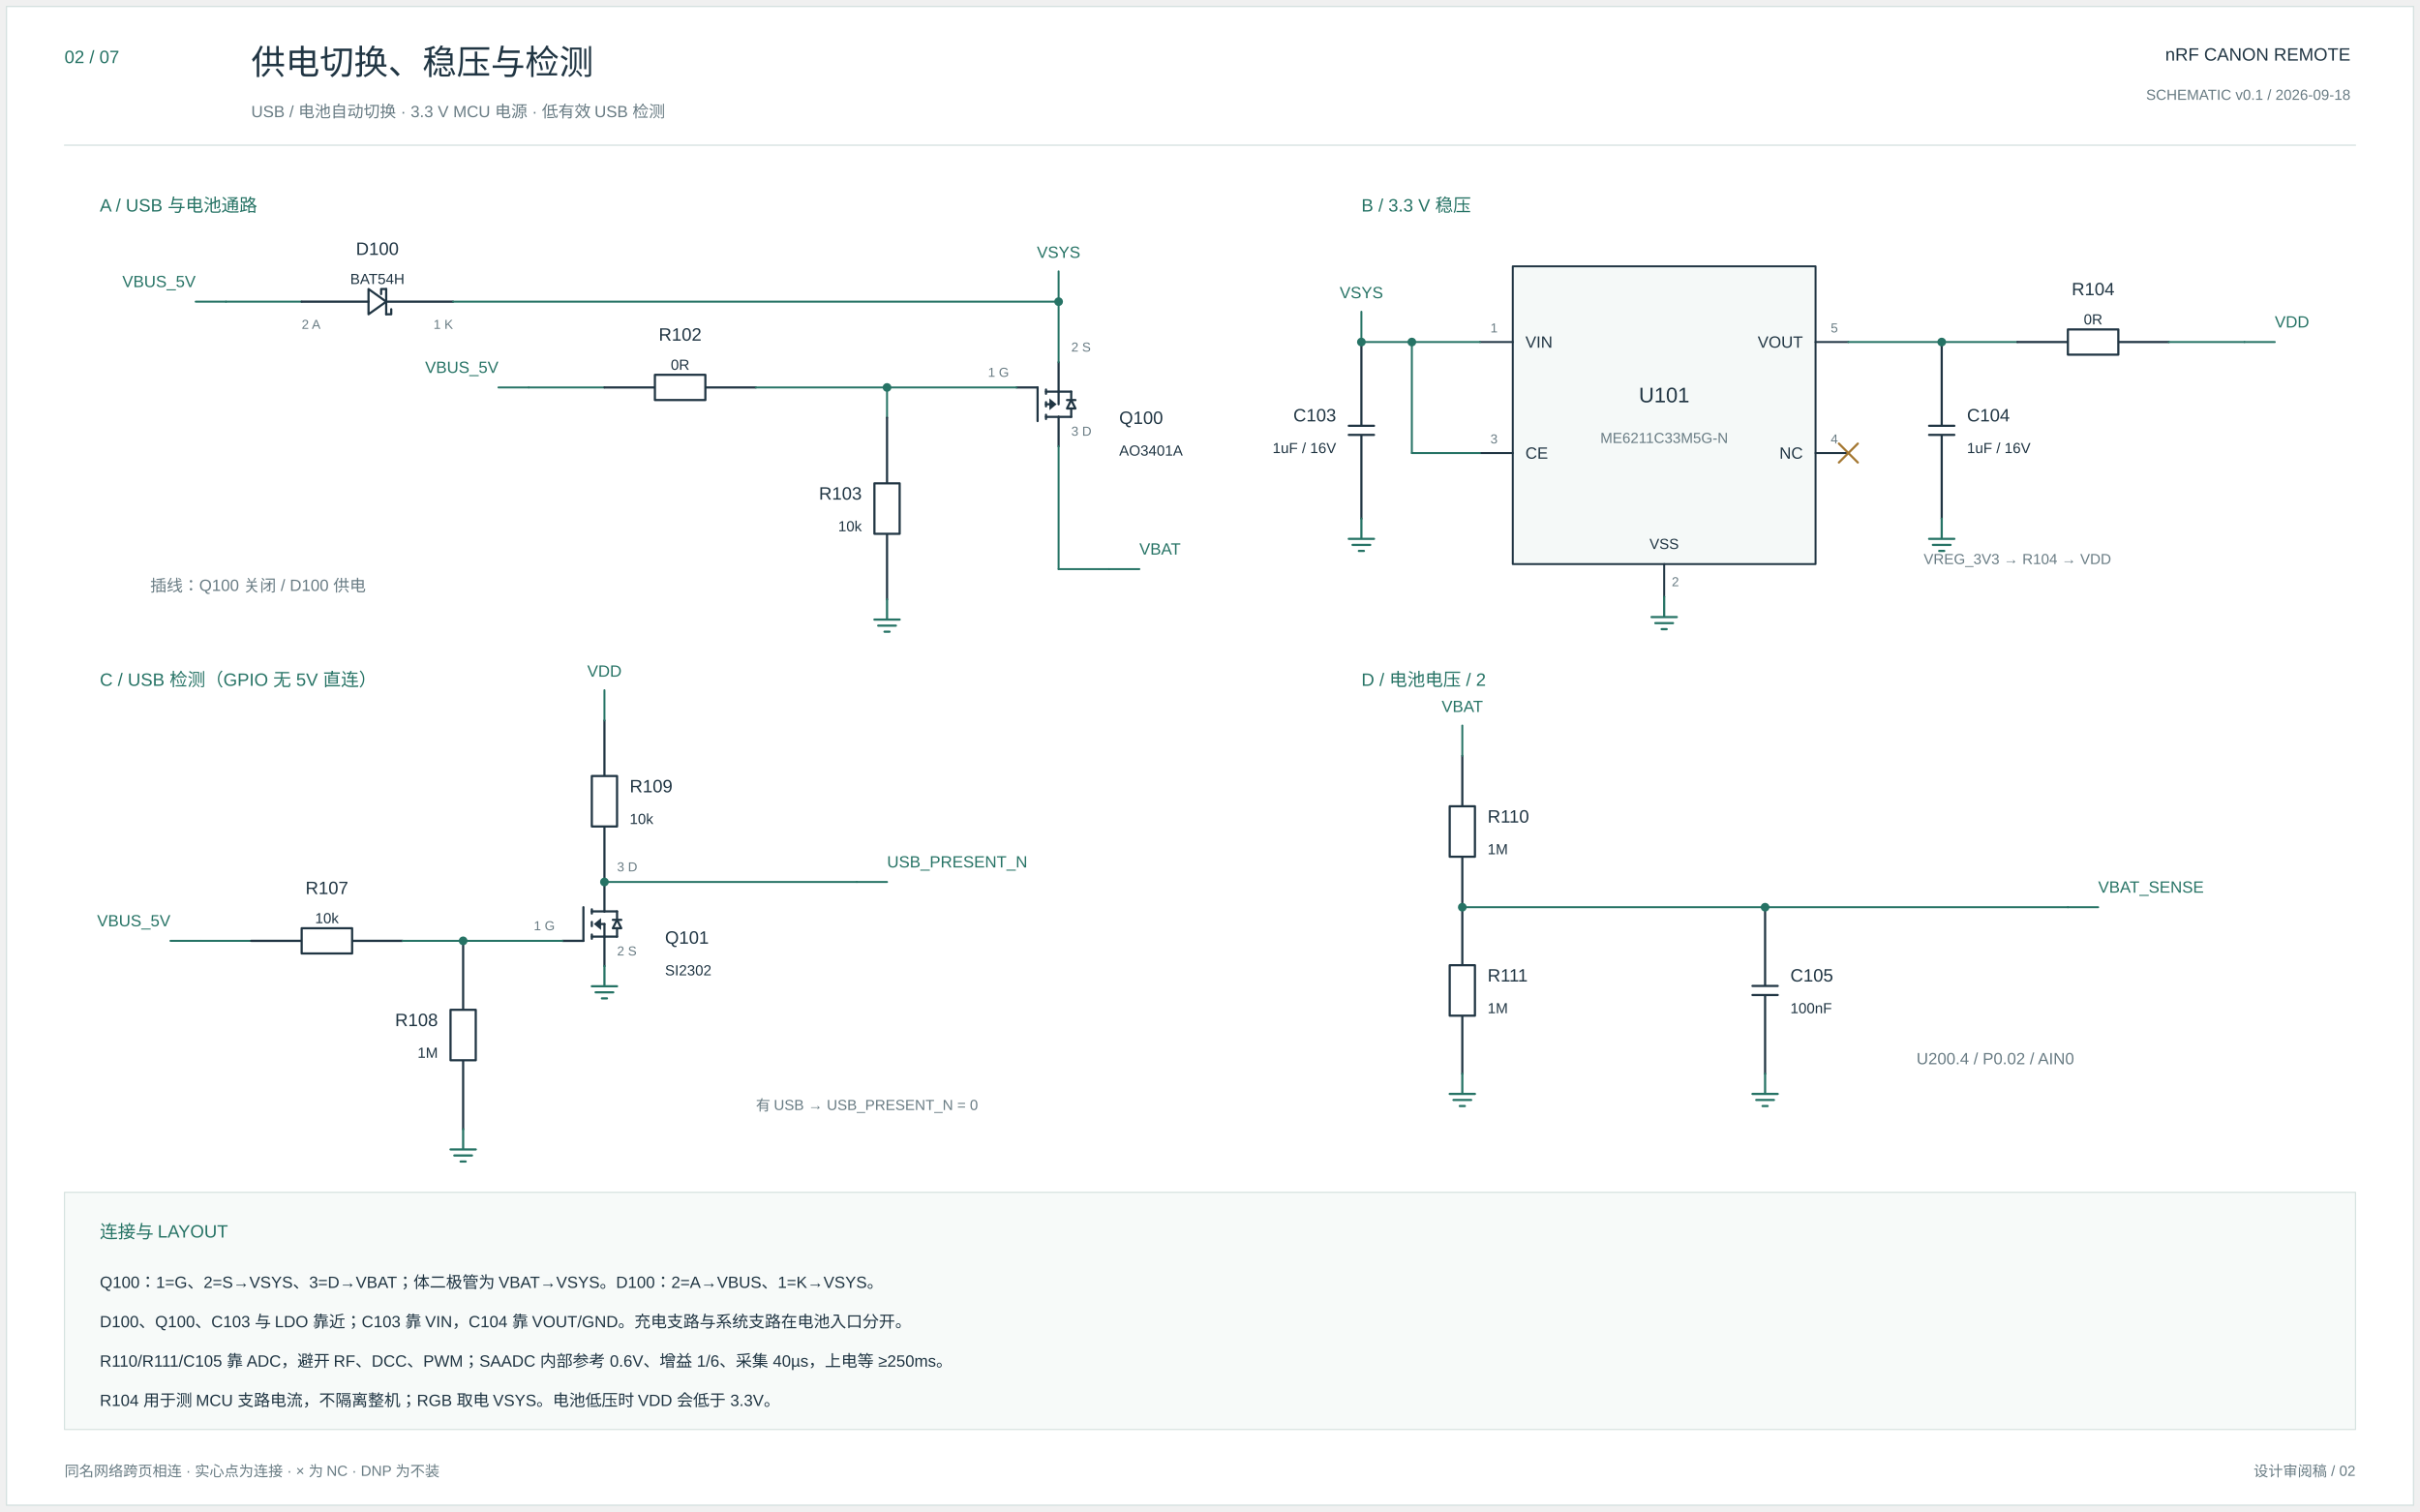
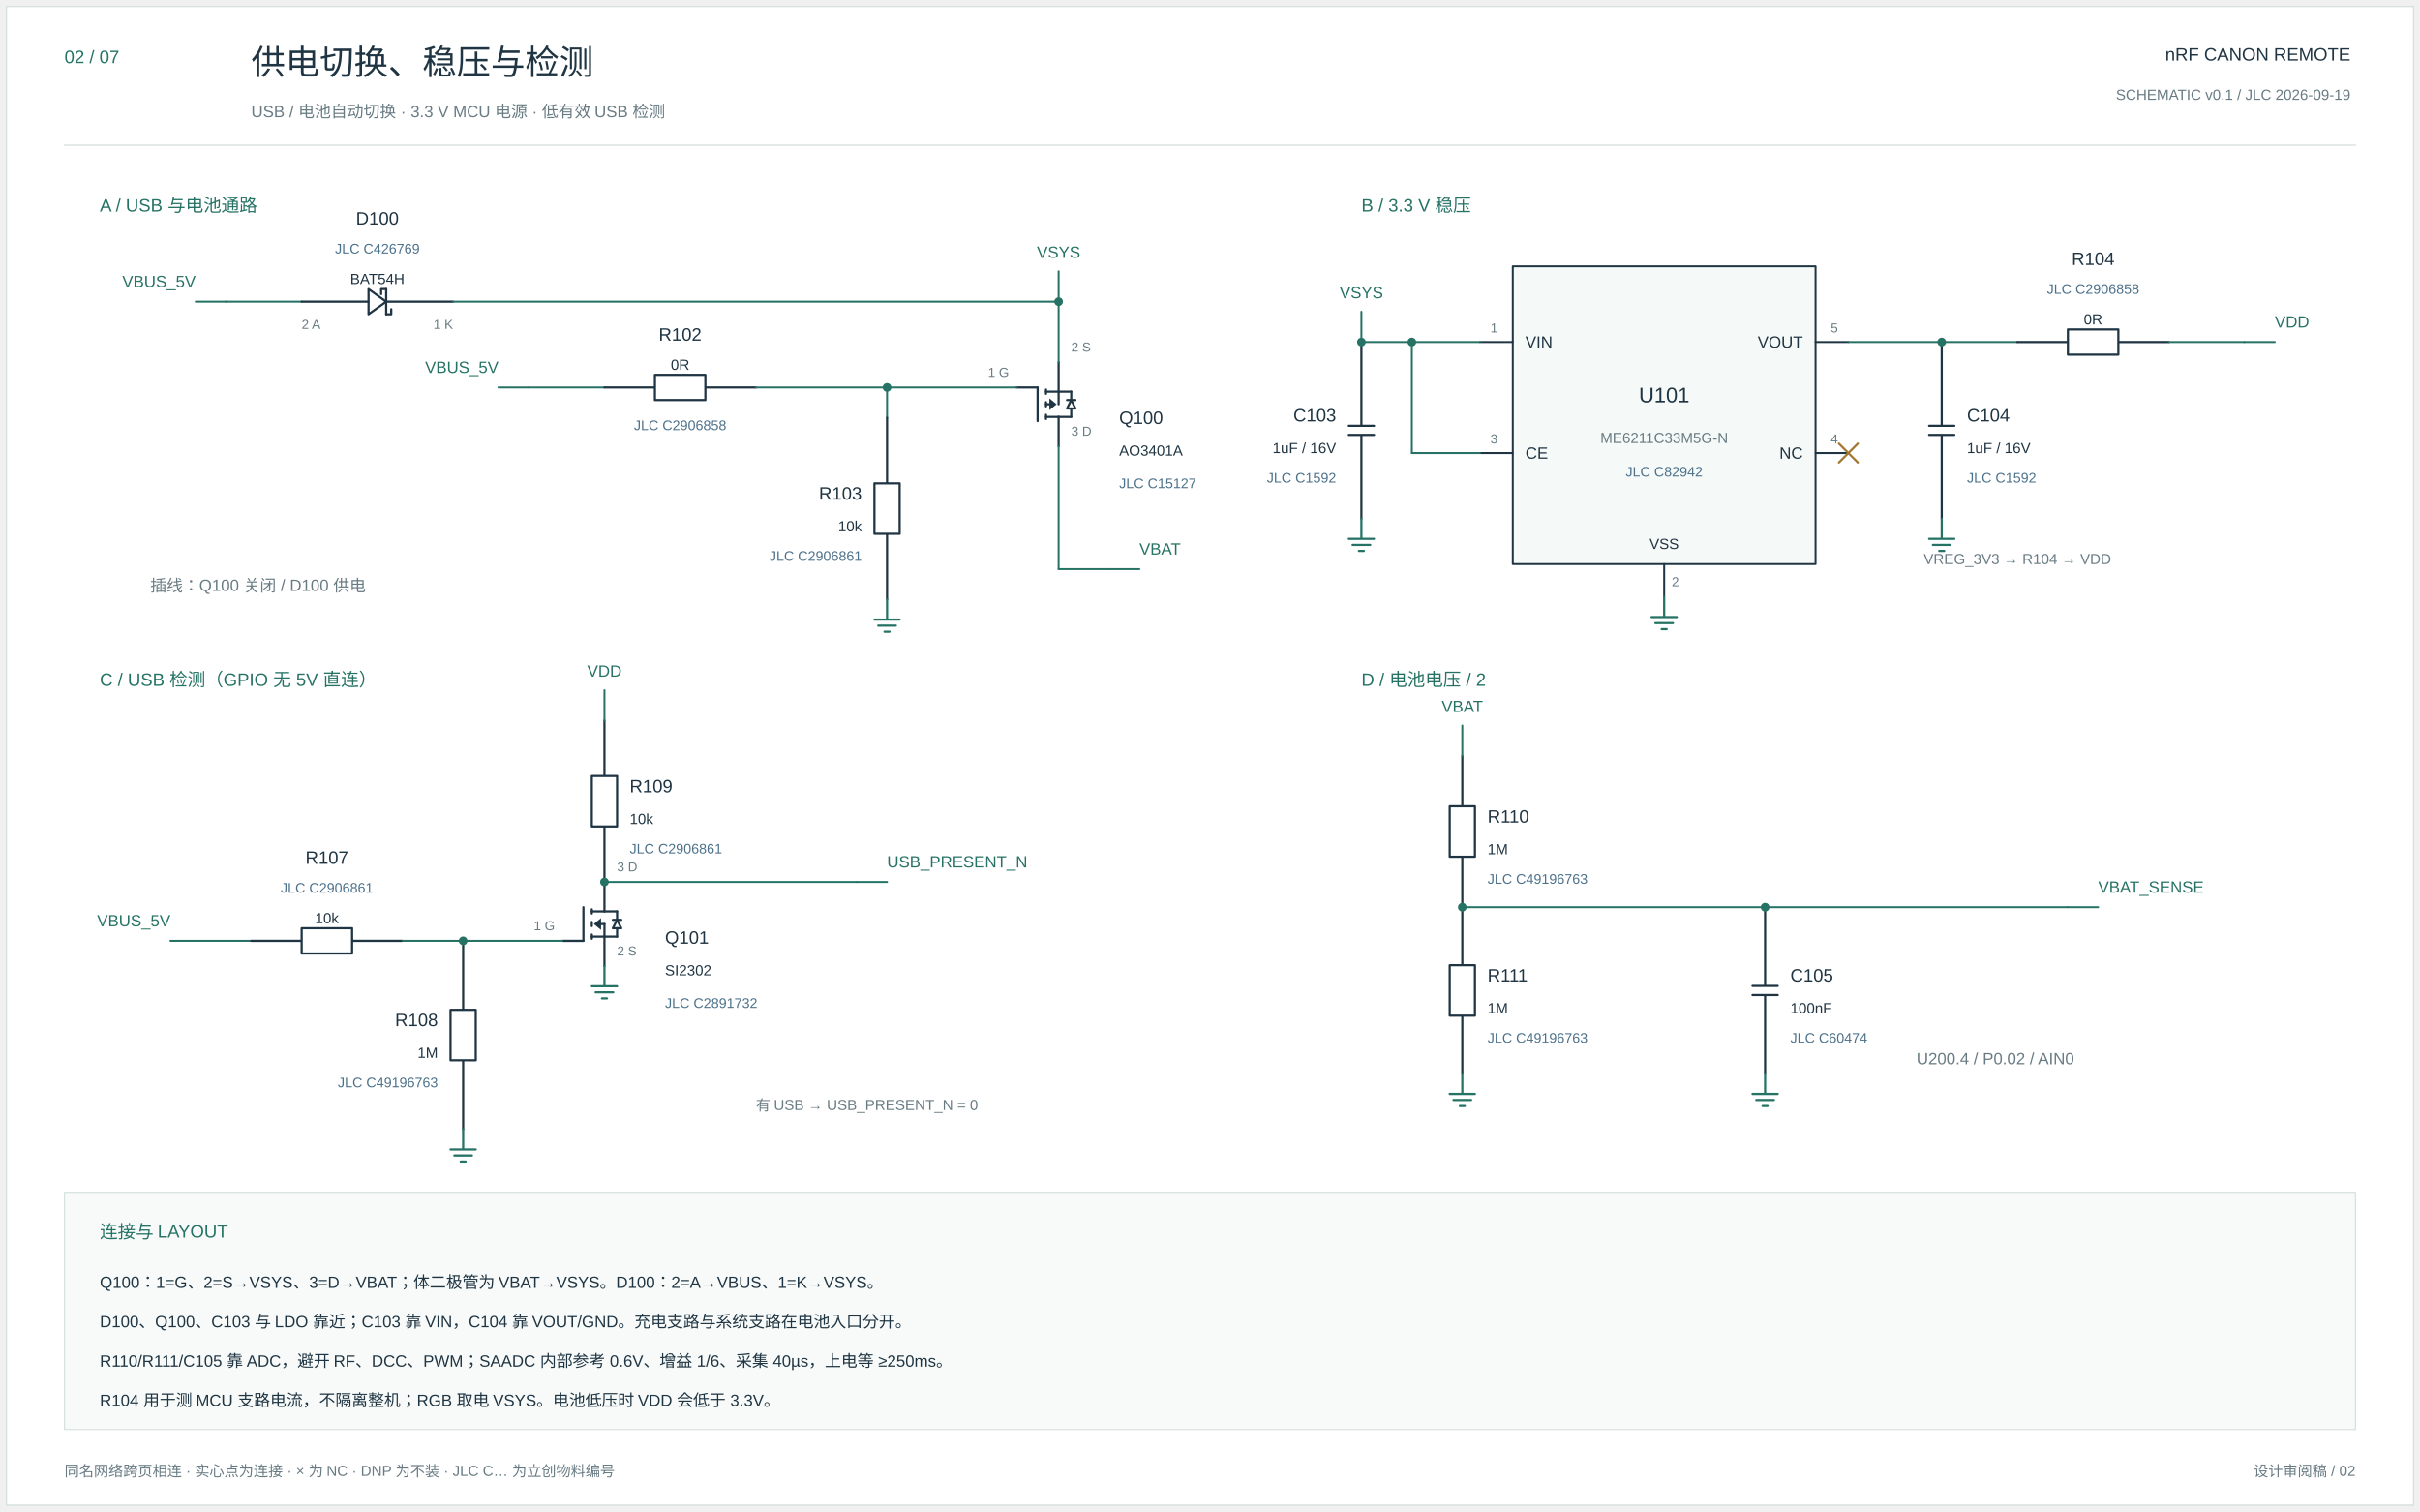
<svg xmlns="http://www.w3.org/2000/svg" role="img" aria-label="供电切换、稳压与检测" xml:lang="en" height="927.424pt" width="1484.704pt" viewBox="0.688 -928.112 1484.704 927.424">
  <polygon points="4.644,-4.644 1481.436,-4.644 1481.436,-924.156 4.644,-924.156 " style="stroke:#d5e1df;fill:white;stroke-width:0.8;stroke-dasharray:-;stroke-linecap:round;stroke-linejoin:round;" />
  <polygon points="40.248,-51.084 1445.832,-51.084 1445.832,-196.596 40.248,-196.596 " style="stroke:#d5e1df;fill:#f7faf9;stroke-width:0.7;stroke-dasharray:-;stroke-linecap:round;stroke-linejoin:round;" />
  <polygon points="928.8,-582.048 1114.56,-582.048 1114.56,-764.712 928.8,-764.712 " style="stroke:#203543;fill:#f5f9f8;stroke-width:1.2;stroke-dasharray:-;stroke-linecap:round;stroke-linejoin:round;" />
  <polygon points="226.782,-750.78 237.618,-743.04 226.782,-735.3 " style="stroke:#203543;fill:none;stroke-width:1.35;stroke-dasharray:-;stroke-linecap:round;stroke-linejoin:round;" />
  <polygon points="657.9,-682.668 655.32,-677.508 660.48,-677.508 " style="stroke:#203543;fill:none;stroke-width:1.35;stroke-dasharray:-;stroke-linecap:round;stroke-linejoin:round;" />
  <polygon points="379.26,-363.78 376.68,-358.62 381.84,-358.62 " style="stroke:#203543;fill:none;stroke-width:1.35;stroke-dasharray:-;stroke-linecap:round;stroke-linejoin:round;" />
  <path d="M 40.248,-839.016 L 1445.832,-839.016" style="stroke:#d5e1df;fill:none;stroke-width:0.8;stroke-dasharray:-;stroke-linecap:round;stroke-linejoin:round;" />
  <path d="M 139.32,-743.04 L 130.032,-743.04 L 120.744,-743.04" style="stroke:#267365;fill:none;stroke-width:1.2;stroke-dasharray:-;stroke-linecap:round;stroke-linejoin:round;" />
  <path d="M 139.32,-743.04 L 162.54,-743.04 L 185.76,-743.04" style="stroke:#267365;fill:none;stroke-width:1.2;stroke-dasharray:-;stroke-linecap:round;stroke-linejoin:round;" />
  <path d="M 185.76,-743.04 L 226.782,-743.04 M 237.618,-750.78 L 237.618,-735.3 M 237.618,-743.04 L 278.64,-743.04" style="stroke:#203543;fill:none;stroke-width:1.35;stroke-dasharray:-;stroke-linecap:round;stroke-linejoin:round;" />
  <path d="M 237.618,-750.78 L 234.522,-750.78 L 234.522,-747.684" style="stroke:#203543;fill:none;stroke-width:1.35;stroke-dasharray:-;stroke-linecap:round;stroke-linejoin:round;" />
  <path d="M 237.618,-735.3 L 240.714,-735.3 L 240.714,-738.396" style="stroke:#203543;fill:none;stroke-width:1.35;stroke-dasharray:-;stroke-linecap:round;stroke-linejoin:round;" />
  <path d="M 642.42,-689.118 L 642.42,-686.538" style="stroke:#203543;fill:none;stroke-width:1.35;stroke-dasharray:-;stroke-linecap:round;stroke-linejoin:round;" />
  <path d="M 642.42,-681.378 L 642.42,-678.798" style="stroke:#203543;fill:none;stroke-width:1.35;stroke-dasharray:-;stroke-linecap:round;stroke-linejoin:round;" />
  <path d="M 642.42,-673.638 L 642.42,-671.058" style="stroke:#203543;fill:none;stroke-width:1.35;stroke-dasharray:-;stroke-linecap:round;stroke-linejoin:round;" />
  <path d="M 650.16,-687.828 L 650.16,-705.888" style="stroke:#203543;fill:none;stroke-width:1.35;stroke-dasharray:-;stroke-linecap:round;stroke-linejoin:round;" />
  <path d="M 642.42,-687.828 L 650.16,-687.828" style="stroke:#203543;fill:none;stroke-width:1.35;stroke-dasharray:-;stroke-linecap:round;stroke-linejoin:round;" />
  <path d="M 650.16,-654.288 L 650.16,-672.348" style="stroke:#203543;fill:none;stroke-width:1.35;stroke-dasharray:-;stroke-linecap:round;stroke-linejoin:round;" />
  <path d="M 642.42,-672.348 L 650.16,-672.348" style="stroke:#203543;fill:none;stroke-width:1.35;stroke-dasharray:-;stroke-linecap:round;stroke-linejoin:round;" />
  <path d="M 624.36,-690.408 L 637.26,-690.408" style="stroke:#203543;fill:none;stroke-width:1.35;stroke-dasharray:-;stroke-linecap:round;stroke-linejoin:round;" />
  <path d="M 637.26,-690.408 L 637.26,-669.768" style="stroke:#203543;fill:none;stroke-width:1.35;stroke-dasharray:-;stroke-linecap:round;stroke-linejoin:round;" />
  <path d="M 642.42,-680.088 L 645,-680.088" style="stroke:#203543;fill:none;stroke-width:1.35;stroke-dasharray:-;stroke-linecap:round;stroke-linejoin:round;" />
  <path d="M 648.16 -680.088 L 645 -677.508 L 645 -682.668 Z" style="stroke:#203543;fill:#203543;stroke-linecap:butt;stroke-linejoin:miter;" />
  <path d="M 650.16,-680.088 L 650.16,-687.828" style="stroke:#203543;fill:none;stroke-width:1.35;stroke-dasharray:-;stroke-linecap:round;stroke-linejoin:round;" />
  <path d="M 650.16,-687.828 L 657.9,-687.828" style="stroke:#203543;fill:none;stroke-width:1.35;stroke-dasharray:-;stroke-linecap:round;stroke-linejoin:round;" />
  <path d="M 657.9,-687.828 L 657.9,-682.668" style="stroke:#203543;fill:none;stroke-width:1.35;stroke-dasharray:-;stroke-linecap:round;stroke-linejoin:round;" />
  <path d="M 655.32,-682.668 L 660.48,-682.668" style="stroke:#203543;fill:none;stroke-width:1.35;stroke-dasharray:-;stroke-linecap:round;stroke-linejoin:round;" />
  <path d="M 657.9,-677.508 L 657.9,-672.348" style="stroke:#203543;fill:none;stroke-width:1.35;stroke-dasharray:-;stroke-linecap:round;stroke-linejoin:round;" />
  <path d="M 657.9,-672.348 L 650.16,-672.348" style="stroke:#203543;fill:none;stroke-width:1.35;stroke-dasharray:-;stroke-linecap:round;stroke-linejoin:round;" />
  <path d="M 278.64,-743.04 L 464.4,-743.04 L 650.16,-743.04" style="stroke:#267365;fill:none;stroke-width:1.2;stroke-dasharray:-;stroke-linecap:round;stroke-linejoin:round;" />
  <path d="M 650.16,-743.04 L 650.16,-724.464 L 650.16,-705.888" style="stroke:#267365;fill:none;stroke-width:1.2;stroke-dasharray:-;stroke-linecap:round;stroke-linejoin:round;" />
  <path d="M 650.16,-743.04 L 650.16,-752.328 L 650.16,-761.616" style="stroke:#267365;fill:none;stroke-width:1.2;stroke-dasharray:-;stroke-linecap:round;stroke-linejoin:round;" />
  <path d="M 650.16,-654.288 L 650.16,-616.62 L 650.16,-578.952" style="stroke:#267365;fill:none;stroke-width:1.2;stroke-dasharray:-;stroke-linecap:round;stroke-linejoin:round;" />
  <path d="M 650.16,-578.952 L 665.64,-578.952 L 681.12,-578.952" style="stroke:#267365;fill:none;stroke-width:1.2;stroke-dasharray:-;stroke-linecap:round;stroke-linejoin:round;" />
  <path d="M 681.12,-578.952 L 690.408,-578.952 L 699.696,-578.952" style="stroke:#267365;fill:none;stroke-width:1.2;stroke-dasharray:-;stroke-linecap:round;stroke-linejoin:round;" />
  <path d="M 325.08,-690.408 L 315.792,-690.408 L 306.504,-690.408" style="stroke:#267365;fill:none;stroke-width:1.2;stroke-dasharray:-;stroke-linecap:round;stroke-linejoin:round;" />
  <path d="M 325.08,-690.408 L 348.3,-690.408 L 371.52,-690.408" style="stroke:#267365;fill:none;stroke-width:1.2;stroke-dasharray:-;stroke-linecap:round;stroke-linejoin:round;" />
  <path d="M 371.52,-690.408 L 402.48,-690.408 L 402.48,-698.148 L 433.44,-698.148 L 433.44,-682.668 L 402.48,-682.668 L 402.48,-690.408 M 433.44,-690.408 L 464.4,-690.408" style="stroke:#203543;fill:none;stroke-width:1.35;stroke-dasharray:-;stroke-linecap:round;stroke-linejoin:round;" />
  <path d="M 464.4,-690.408 L 544.38,-690.408 L 624.36,-690.408" style="stroke:#267365;fill:none;stroke-width:1.2;stroke-dasharray:-;stroke-linecap:round;stroke-linejoin:round;" />
  <path d="M 544.896,-690.408 L 544.896,-681.12 L 544.896,-671.832" style="stroke:#267365;fill:none;stroke-width:1.2;stroke-dasharray:-;stroke-linecap:round;stroke-linejoin:round;" />
  <path d="M 544.896,-671.832 L 544.896,-631.584 L 552.636,-631.584 L 552.636,-600.624 L 537.156,-600.624 L 537.156,-631.584 L 544.896,-631.584 M 544.896,-600.624 L 544.896,-560.376" style="stroke:#203543;fill:none;stroke-width:1.35;stroke-dasharray:-;stroke-linecap:round;stroke-linejoin:round;" />
  <path d="M 544.896,-560.376 L 544.896,-547.992 L 537.156,-547.992 L 552.636,-547.992 M 539.478,-544.277 L 550.314,-544.277 M 543.348,-540.562 L 546.444,-540.562" style="stroke:#267365;fill:none;stroke-width:1.35;stroke-dasharray:-;stroke-linecap:round;stroke-linejoin:round;" />
  <path d="M 928.8,-718.272 L 908.676,-718.272" style="stroke:#203543;fill:none;stroke-width:1.2;stroke-dasharray:-;stroke-linecap:round;stroke-linejoin:round;" />
  <path d="M 928.8,-650.16 L 908.676,-650.16" style="stroke:#203543;fill:none;stroke-width:1.2;stroke-dasharray:-;stroke-linecap:round;stroke-linejoin:round;" />
  <path d="M 1021.68,-582.048 L 1021.68,-561.924" style="stroke:#203543;fill:none;stroke-width:1.2;stroke-dasharray:-;stroke-linecap:round;stroke-linejoin:round;" />
  <path d="M 1114.56,-718.272 L 1134.684,-718.272" style="stroke:#203543;fill:none;stroke-width:1.2;stroke-dasharray:-;stroke-linecap:round;stroke-linejoin:round;" />
  <path d="M 1114.56,-650.16 L 1134.684,-650.16" style="stroke:#203543;fill:none;stroke-width:1.2;stroke-dasharray:-;stroke-linecap:round;stroke-linejoin:round;" />
  <path d="M 908.676,-718.272 L 887.778,-718.272 L 866.88,-718.272" style="stroke:#267365;fill:none;stroke-width:1.2;stroke-dasharray:-;stroke-linecap:round;stroke-linejoin:round;" />
  <path d="M 866.88,-718.272 L 851.4,-718.272 L 835.92,-718.272" style="stroke:#267365;fill:none;stroke-width:1.2;stroke-dasharray:-;stroke-linecap:round;stroke-linejoin:round;" />
  <path d="M 835.92,-718.272 L 835.92,-727.56 L 835.92,-736.848" style="stroke:#267365;fill:none;stroke-width:1.2;stroke-dasharray:-;stroke-linecap:round;stroke-linejoin:round;" />
  <path d="M 908.676,-650.16 L 887.778,-650.16 L 866.88,-650.16" style="stroke:#267365;fill:none;stroke-width:1.2;stroke-dasharray:-;stroke-linecap:round;stroke-linejoin:round;" />
  <path d="M 866.88,-650.16 L 866.88,-684.216 L 866.88,-718.272" style="stroke:#267365;fill:none;stroke-width:1.2;stroke-dasharray:-;stroke-linecap:round;stroke-linejoin:round;" />
  <path d="M 835.92,-718.272 L 835.92,-666.878 M 843.66,-666.878 L 828.18,-666.878 M 843.66,-661.306 L 828.18,-661.306 M 835.92,-661.306 L 835.92,-609.912" style="stroke:#203543;fill:none;stroke-width:1.35;stroke-dasharray:-;stroke-linecap:round;stroke-linejoin:round;" />
  <path d="M 835.92,-609.912 L 835.92,-597.528 L 828.18,-597.528 L 843.66,-597.528 M 830.502,-593.813 L 841.338,-593.813 M 834.372,-590.098 L 837.468,-590.098" style="stroke:#267365;fill:none;stroke-width:1.35;stroke-dasharray:-;stroke-linecap:round;stroke-linejoin:round;" />
  <path d="M 1021.68,-561.924 L 1021.68,-549.54 L 1013.94,-549.54 L 1029.42,-549.54 M 1016.262,-545.825 L 1027.098,-545.825 M 1020.132,-542.11 L 1023.228,-542.11" style="stroke:#267365;fill:none;stroke-width:1.35;stroke-dasharray:-;stroke-linecap:round;stroke-linejoin:round;" />
  <path d="M 1128.879,-644.355 L 1140.489,-655.965" style="stroke:#a47731;fill:none;stroke-width:1.35;stroke-dasharray:-;stroke-linecap:round;stroke-linejoin:round;" />
  <path d="M 1128.879,-655.965 L 1140.489,-644.355" style="stroke:#a47731;fill:none;stroke-width:1.35;stroke-dasharray:-;stroke-linecap:round;stroke-linejoin:round;" />
  <path d="M 1134.684,-718.272 L 1163.322,-718.272 L 1191.96,-718.272" style="stroke:#267365;fill:none;stroke-width:1.2;stroke-dasharray:-;stroke-linecap:round;stroke-linejoin:round;" />
  <path d="M 1191.96,-718.272 L 1215.18,-718.272 L 1238.4,-718.272" style="stroke:#267365;fill:none;stroke-width:1.2;stroke-dasharray:-;stroke-linecap:round;stroke-linejoin:round;" />
  <path d="M 1191.96,-718.272 L 1191.96,-666.878 M 1199.7,-666.878 L 1184.22,-666.878 M 1199.7,-661.306 L 1184.22,-661.306 M 1191.96,-661.306 L 1191.96,-609.912" style="stroke:#203543;fill:none;stroke-width:1.35;stroke-dasharray:-;stroke-linecap:round;stroke-linejoin:round;" />
  <path d="M 1191.96,-609.912 L 1191.96,-597.528 L 1184.22,-597.528 L 1199.7,-597.528 M 1186.542,-593.813 L 1197.378,-593.813 M 1190.412,-590.098 L 1193.508,-590.098" style="stroke:#267365;fill:none;stroke-width:1.35;stroke-dasharray:-;stroke-linecap:round;stroke-linejoin:round;" />
  <path d="M 1238.4,-718.272 L 1269.36,-718.272 L 1269.36,-726.012 L 1300.32,-726.012 L 1300.32,-710.532 L 1269.36,-710.532 L 1269.36,-718.272 M 1300.32,-718.272 L 1331.28,-718.272" style="stroke:#203543;fill:none;stroke-width:1.35;stroke-dasharray:-;stroke-linecap:round;stroke-linejoin:round;" />
  <path d="M 1331.28,-718.272 L 1354.5,-718.272 L 1377.72,-718.272" style="stroke:#267365;fill:none;stroke-width:1.2;stroke-dasharray:-;stroke-linecap:round;stroke-linejoin:round;" />
  <path d="M 1377.72,-718.272 L 1387.008,-718.272 L 1396.296,-718.272" style="stroke:#267365;fill:none;stroke-width:1.2;stroke-dasharray:-;stroke-linecap:round;stroke-linejoin:round;" />
  <path d="M 363.78,-370.23 L 363.78,-367.65" style="stroke:#203543;fill:none;stroke-width:1.35;stroke-dasharray:-;stroke-linecap:round;stroke-linejoin:round;" />
  <path d="M 363.78,-362.49 L 363.78,-359.91" style="stroke:#203543;fill:none;stroke-width:1.35;stroke-dasharray:-;stroke-linecap:round;stroke-linejoin:round;" />
  <path d="M 363.78,-354.75 L 363.78,-352.17" style="stroke:#203543;fill:none;stroke-width:1.35;stroke-dasharray:-;stroke-linecap:round;stroke-linejoin:round;" />
  <path d="M 371.52,-368.94 L 371.52,-387" style="stroke:#203543;fill:none;stroke-width:1.35;stroke-dasharray:-;stroke-linecap:round;stroke-linejoin:round;" />
  <path d="M 363.78,-368.94 L 371.52,-368.94" style="stroke:#203543;fill:none;stroke-width:1.35;stroke-dasharray:-;stroke-linecap:round;stroke-linejoin:round;" />
  <path d="M 371.52,-335.4 L 371.52,-353.46" style="stroke:#203543;fill:none;stroke-width:1.35;stroke-dasharray:-;stroke-linecap:round;stroke-linejoin:round;" />
  <path d="M 363.78,-353.46 L 371.52,-353.46" style="stroke:#203543;fill:none;stroke-width:1.35;stroke-dasharray:-;stroke-linecap:round;stroke-linejoin:round;" />
  <path d="M 345.72,-350.88 L 358.62,-350.88" style="stroke:#203543;fill:none;stroke-width:1.35;stroke-dasharray:-;stroke-linecap:round;stroke-linejoin:round;" />
  <path d="M 358.62,-350.88 L 358.62,-371.52" style="stroke:#203543;fill:none;stroke-width:1.35;stroke-dasharray:-;stroke-linecap:round;stroke-linejoin:round;" />
  <path d="M 368.94,-361.2 L 371.52,-361.2" style="stroke:#203543;fill:none;stroke-width:1.35;stroke-dasharray:-;stroke-linecap:round;stroke-linejoin:round;" />
  <path d="M 365.78 -361.2 L 368.94 -363.78 L 368.94 -358.62 Z" style="stroke:#203543;fill:#203543;stroke-linecap:butt;stroke-linejoin:miter;" />
  <path d="M 371.52,-361.2 L 371.52,-353.46" style="stroke:#203543;fill:none;stroke-width:1.35;stroke-dasharray:-;stroke-linecap:round;stroke-linejoin:round;" />
  <path d="M 371.52,-368.94 L 379.26,-368.94" style="stroke:#203543;fill:none;stroke-width:1.35;stroke-dasharray:-;stroke-linecap:round;stroke-linejoin:round;" />
  <path d="M 379.26,-368.94 L 379.26,-363.78" style="stroke:#203543;fill:none;stroke-width:1.35;stroke-dasharray:-;stroke-linecap:round;stroke-linejoin:round;" />
  <path d="M 376.68,-363.78 L 381.84,-363.78" style="stroke:#203543;fill:none;stroke-width:1.35;stroke-dasharray:-;stroke-linecap:round;stroke-linejoin:round;" />
  <path d="M 379.26,-358.62 L 379.26,-353.46" style="stroke:#203543;fill:none;stroke-width:1.35;stroke-dasharray:-;stroke-linecap:round;stroke-linejoin:round;" />
  <path d="M 379.26,-353.46 L 371.52,-353.46" style="stroke:#203543;fill:none;stroke-width:1.35;stroke-dasharray:-;stroke-linecap:round;stroke-linejoin:round;" />
  <path d="M 371.52,-335.4 L 371.52,-323.016 L 363.78,-323.016 L 379.26,-323.016 M 366.102,-319.301 L 376.938,-319.301 M 369.972,-315.586 L 373.068,-315.586" style="stroke:#267365;fill:none;stroke-width:1.35;stroke-dasharray:-;stroke-linecap:round;stroke-linejoin:round;" />
  <path d="M 371.52,-486.072 L 371.52,-452.016 L 379.26,-452.016 L 379.26,-421.056 L 363.78,-421.056 L 363.78,-452.016 L 371.52,-452.016 M 371.52,-421.056 L 371.52,-387" style="stroke:#203543;fill:none;stroke-width:1.35;stroke-dasharray:-;stroke-linecap:round;stroke-linejoin:round;" />
  <path d="M 371.52,-486.072 L 371.52,-495.36 L 371.52,-504.648" style="stroke:#267365;fill:none;stroke-width:1.2;stroke-dasharray:-;stroke-linecap:round;stroke-linejoin:round;" />
  <path d="M 371.52,-387.0 L 448.92,-387 L 526.32,-387" style="stroke:#267365;fill:none;stroke-width:1.2;stroke-dasharray:-;stroke-linecap:round;stroke-linejoin:round;" />
  <path d="M 526.32,-387.0 L 535.608,-387 L 544.896,-387" style="stroke:#267365;fill:none;stroke-width:1.2;stroke-dasharray:-;stroke-linecap:round;stroke-linejoin:round;" />
  <path d="M 123.84,-350.88 L 114.552,-350.88 L 105.264,-350.88" style="stroke:#267365;fill:none;stroke-width:1.2;stroke-dasharray:-;stroke-linecap:round;stroke-linejoin:round;" />
  <path d="M 123.84,-350.88 L 139.32,-350.88 L 154.8,-350.88" style="stroke:#267365;fill:none;stroke-width:1.2;stroke-dasharray:-;stroke-linecap:round;stroke-linejoin:round;" />
  <path d="M 154.8,-350.88 L 185.76,-350.88 L 185.76,-358.62 L 216.72,-358.62 L 216.72,-343.14 L 185.76,-343.14 L 185.76,-350.88 M 216.72,-350.88 L 247.68,-350.88" style="stroke:#203543;fill:none;stroke-width:1.35;stroke-dasharray:-;stroke-linecap:round;stroke-linejoin:round;" />
  <path d="M 247.68,-350.88 L 296.7,-350.88 L 345.72,-350.88" style="stroke:#267365;fill:none;stroke-width:1.2;stroke-dasharray:-;stroke-linecap:round;stroke-linejoin:round;" />
  <path d="M 284.832,-350.88 L 284.832,-308.568 L 292.572,-308.568 L 292.572,-277.608 L 277.092,-277.608 L 277.092,-308.568 L 284.832,-308.568 M 284.832,-277.608 L 284.832,-235.296" style="stroke:#203543;fill:none;stroke-width:1.35;stroke-dasharray:-;stroke-linecap:round;stroke-linejoin:round;" />
  <path d="M 284.832,-235.296 L 284.832,-222.912 L 277.092,-222.912 L 292.572,-222.912 M 279.414,-219.197 L 290.25,-219.197 M 283.284,-215.482 L 286.38,-215.482" style="stroke:#267365;fill:none;stroke-width:1.35;stroke-dasharray:-;stroke-linecap:round;stroke-linejoin:round;" />
  <path d="M 897.84,-464.4 L 897.84,-433.44 L 905.58,-433.44 L 905.58,-402.48 L 890.1,-402.48 L 890.1,-433.44 L 897.84,-433.44 M 897.84,-402.48 L 897.84,-371.52" style="stroke:#203543;fill:none;stroke-width:1.35;stroke-dasharray:-;stroke-linecap:round;stroke-linejoin:round;" />
  <path d="M 897.84,-464.4 L 897.84,-473.688 L 897.84,-482.976" style="stroke:#267365;fill:none;stroke-width:1.2;stroke-dasharray:-;stroke-linecap:round;stroke-linejoin:round;" />
  <path d="M 897.84,-371.52 L 897.84,-335.916 L 905.58,-335.916 L 905.58,-304.956 L 890.1,-304.956 L 890.1,-335.916 L 897.84,-335.916 M 897.84,-304.956 L 897.84,-269.352" style="stroke:#203543;fill:none;stroke-width:1.35;stroke-dasharray:-;stroke-linecap:round;stroke-linejoin:round;" />
  <path d="M 897.84,-269.352 L 897.84,-256.968 L 890.1,-256.968 L 905.58,-256.968 M 892.422,-253.253 L 903.258,-253.253 M 896.292,-249.538 L 899.388,-249.538" style="stroke:#267365;fill:none;stroke-width:1.35;stroke-dasharray:-;stroke-linecap:round;stroke-linejoin:round;" />
  <path d="M 897.84,-371.52 L 990.72,-371.52 L 1083.6,-371.52" style="stroke:#267365;fill:none;stroke-width:1.2;stroke-dasharray:-;stroke-linecap:round;stroke-linejoin:round;" />
  <path d="M 1083.6,-371.52 L 1176.48,-371.52 L 1269.36,-371.52" style="stroke:#267365;fill:none;stroke-width:1.2;stroke-dasharray:-;stroke-linecap:round;stroke-linejoin:round;" />
  <path d="M 1269.36,-371.52 L 1278.648,-371.52 L 1287.936,-371.52" style="stroke:#267365;fill:none;stroke-width:1.2;stroke-dasharray:-;stroke-linecap:round;stroke-linejoin:round;" />
  <path d="M 1083.6,-371.52 L 1083.6,-323.222 M 1091.34,-323.222 L 1075.86,-323.222 M 1091.34,-317.65 L 1075.86,-317.65 M 1083.6,-317.65 L 1083.6,-269.352" style="stroke:#203543;fill:none;stroke-width:1.35;stroke-dasharray:-;stroke-linecap:round;stroke-linejoin:round;" />
  <path d="M 1083.6,-269.352 L 1083.6,-256.968 L 1075.86,-256.968 L 1091.34,-256.968 M 1078.182,-253.253 L 1089.018,-253.253 M 1082.052,-249.538 L 1085.148,-249.538" style="stroke:#267365;fill:none;stroke-width:1.35;stroke-dasharray:-;stroke-linecap:round;stroke-linejoin:round;" />
  <text x="40.248" y="-904.196" dominant-baseline="central" fill="#267365" font-size="11" font-family="Arial, PingFang SC, Microsoft YaHei, sans-serif" text-anchor="start">
    <tspan x="40.248" dy="11">02 / 07</tspan>
  </text>
  <text x="154.8" y="-912.648" dominant-baseline="central" fill="#203543" font-size="21" font-family="Arial, PingFang SC, Microsoft YaHei, sans-serif" text-anchor="start">
    <tspan x="154.8" dy="21">供电切换、稳压与检测</tspan>
  </text>
  <text x="1442.736" y="-905.744" dominant-baseline="central" fill="#203543" font-size="11" font-family="Arial, PingFang SC, Microsoft YaHei, sans-serif" text-anchor="end">
    <tspan x="1442.736" dy="11">nRF CANON REMOTE</tspan>
  </text>
  <text x="1442.736" y="-878.976" dominant-baseline="central" fill="#687b83" font-size="9" font-family="Arial, PingFang SC, Microsoft YaHei, sans-serif" text-anchor="end">
-     <tspan x="1442.736" dy="9">SCHEMATIC v0.1  /  2026-09-18</tspan>
+     <tspan x="1442.736" dy="9">SCHEMATIC v0.1  /  JLC 2026-09-19</tspan>
  </text>
  <text x="154.8" y="-872.236" dominant-baseline="central" fill="#687b83" font-size="10" font-family="Arial, PingFang SC, Microsoft YaHei, sans-serif" text-anchor="start">
    <tspan x="154.8" dy="10">USB / 电池自动切换 · 3.3 V MCU 电源 · 低有效 USB 检测</tspan>
  </text>
  <text x="61.92" y="-184.376" dominant-baseline="central" fill="#267365" font-size="11" font-family="Arial, PingFang SC, Microsoft YaHei, sans-serif" text-anchor="start">
    <tspan x="61.92" dy="11">连接与 LAYOUT</tspan>
  </text>
  <text x="61.92" y="-153.964" dominant-baseline="central" fill="#203543" font-size="10" font-family="Arial, PingFang SC, Microsoft YaHei, sans-serif" text-anchor="start">
    <tspan x="61.92" dy="10">Q100：1=G、2=S→VSYS、3=D→VBAT；体二极管为 VBAT→VSYS。D100：2=A→VBUS、1=K→VSYS。</tspan>
  </text>
  <text x="61.92" y="-129.815" dominant-baseline="central" fill="#203543" font-size="10" font-family="Arial, PingFang SC, Microsoft YaHei, sans-serif" text-anchor="start">
    <tspan x="61.92" dy="10">D100、Q100、C103 与 LDO 靠近；C103 靠 VIN，C104 靠 VOUT/GND。充电支路与系统支路在电池入口分开。</tspan>
  </text>
  <text x="61.92" y="-105.666" dominant-baseline="central" fill="#203543" font-size="10" font-family="Arial, PingFang SC, Microsoft YaHei, sans-serif" text-anchor="start">
    <tspan x="61.92" dy="10">R110/R111/C105 靠 ADC，避开 RF、DCC、PWM；SAADC 内部参考 0.6V、增益 1/6、采集 40µs，上电等 ≥250ms。</tspan>
  </text>
  <text x="61.92" y="-81.518" dominant-baseline="central" fill="#203543" font-size="10" font-family="Arial, PingFang SC, Microsoft YaHei, sans-serif" text-anchor="start">
    <tspan x="61.92" dy="10">R104 用于测 MCU 支路电流，不隔离整机；RGB 取电 VSYS。电池低压时 VDD 会低于 3.3V。</tspan>
  </text>
  <text x="40.248" y="-35.316" dominant-baseline="central" fill="#687b83" font-size="9" font-family="Arial, PingFang SC, Microsoft YaHei, sans-serif" text-anchor="start">
-     <tspan x="40.248" dy="9">同名网络跨页相连  ·  实心点为连接  ·  × 为 NC  ·  DNP 为不装</tspan>
+     <tspan x="40.248" dy="9">同名网络跨页相连  ·  实心点为连接  ·  × 为 NC  ·  DNP 为不装  ·  JLC C… 为立创物料编号</tspan>
  </text>
  <text x="1445.832" y="-35.316" dominant-baseline="central" fill="#687b83" font-size="9" font-family="Arial, PingFang SC, Microsoft YaHei, sans-serif" text-anchor="end">
    <tspan x="1445.832" dy="9">设计审阅稿  /  02</tspan>
  </text>
  <text x="61.92" y="-815.96" dominant-baseline="central" fill="#267365" font-size="11" font-family="Arial, PingFang SC, Microsoft YaHei, sans-serif" text-anchor="start">
    <tspan x="61.92" dy="11">A / USB 与电池通路</tspan>
  </text>
  <text x="120.744" y="-765.424" dominant-baseline="central" fill="#267365" font-size="10" font-family="Arial, PingFang SC, Microsoft YaHei, sans-serif" text-anchor="end">
    <tspan x="120.744" dy="10">VBUS_5V</tspan>
  </text>
-   <text x="232.2" y="-786.548" dominant-baseline="central" fill="#203543" font-size="11" font-family="Arial, PingFang SC, Microsoft YaHei, sans-serif" text-anchor="middle">
+   <text x="232.2" y="-805.124" dominant-baseline="central" fill="#203543" font-size="11" font-family="Arial, PingFang SC, Microsoft YaHei, sans-serif" text-anchor="middle">
    <tspan x="232.2" dy="11">D100</tspan>
+   </text>
+   <text x="232.2" y="-784.048" dominant-baseline="central" fill="#4c718a" font-size="8.5" font-family="Arial, PingFang SC, Microsoft YaHei, sans-serif" text-anchor="middle">
+     <tspan x="232.2" dy="8.5">JLC C426769</tspan>
  </text>
  <text x="232.2" y="-765.972" dominant-baseline="central" fill="#203543" font-size="9" font-family="Arial, PingFang SC, Microsoft YaHei, sans-serif" text-anchor="middle">
    <tspan x="232.2" dy="9">BAT54H</tspan>
  </text>
  <text x="185.76" y="-737.108" dominant-baseline="central" fill="#687b83" font-size="8" font-family="Arial, PingFang SC, Microsoft YaHei, sans-serif" text-anchor="start">
    <tspan x="185.76" dy="8">2 A</tspan>
  </text>
  <text x="278.64" y="-737.108" dominant-baseline="central" fill="#687b83" font-size="8" font-family="Arial, PingFang SC, Microsoft YaHei, sans-serif" text-anchor="end">
    <tspan x="278.64" dy="8">1 K</tspan>
  </text>
  <text x="619.716" y="-707.696" dominant-baseline="central" fill="#687b83" font-size="8" font-family="Arial, PingFang SC, Microsoft YaHei, sans-serif" text-anchor="end">
    <tspan x="619.716" dy="8">1 G</tspan>
  </text>
  <text x="657.9" y="-723.176" dominant-baseline="central" fill="#687b83" font-size="8" font-family="Arial, PingFang SC, Microsoft YaHei, sans-serif" text-anchor="start">
    <tspan x="657.9" dy="8">2 S</tspan>
  </text>
  <text x="657.9" y="-671.576" dominant-baseline="central" fill="#687b83" font-size="8" font-family="Arial, PingFang SC, Microsoft YaHei, sans-serif" text-anchor="start">
    <tspan x="657.9" dy="8">3 D</tspan>
  </text>
  <text x="687.312" y="-682.832" dominant-baseline="central" fill="#203543" font-size="11" font-family="Arial, PingFang SC, Microsoft YaHei, sans-serif" text-anchor="start">
    <tspan x="687.312" dy="11">Q100</tspan>
  </text>
  <text x="687.312" y="-660.708" dominant-baseline="central" fill="#203543" font-size="9" font-family="Arial, PingFang SC, Microsoft YaHei, sans-serif" text-anchor="start">
    <tspan x="687.312" dy="9">AO3401A</tspan>
  </text>
+   <text x="687.312" y="-640.084" dominant-baseline="central" fill="#4c718a" font-size="8.5" font-family="Arial, PingFang SC, Microsoft YaHei, sans-serif" text-anchor="start">
+     <tspan x="687.312" dy="8.5">JLC C15127</tspan>
+   </text>
  <text x="650.16" y="-783.381" dominant-baseline="central" fill="#267365" font-size="10" font-family="Arial, PingFang SC, Microsoft YaHei, sans-serif" text-anchor="middle">
    <tspan x="650.16" dy="10">VSYS</tspan>
  </text>
  <text x="699.696" y="-601.336" dominant-baseline="central" fill="#267365" font-size="10" font-family="Arial, PingFang SC, Microsoft YaHei, sans-serif" text-anchor="start">
    <tspan x="699.696" dy="10">VBAT</tspan>
  </text>
  <text x="306.504" y="-712.792" dominant-baseline="central" fill="#267365" font-size="10" font-family="Arial, PingFang SC, Microsoft YaHei, sans-serif" text-anchor="end">
    <tspan x="306.504" dy="10">VBUS_5V</tspan>
  </text>
  <text x="417.96" y="-733.916" dominant-baseline="central" fill="#203543" font-size="11" font-family="Arial, PingFang SC, Microsoft YaHei, sans-serif" text-anchor="middle">
    <tspan x="417.96" dy="11">R102</tspan>
  </text>
  <text x="417.96" y="-713.34" dominant-baseline="central" fill="#203543" font-size="9" font-family="Arial, PingFang SC, Microsoft YaHei, sans-serif" text-anchor="middle">
    <tspan x="417.96" dy="9">0R</tspan>
  </text>
+   <text x="417.96" y="-675.688" dominant-baseline="central" fill="#4c718a" font-size="8.5" font-family="Arial, PingFang SC, Microsoft YaHei, sans-serif" text-anchor="middle">
+     <tspan x="417.96" dy="8.5">JLC C2906858</tspan>
+   </text>
  <text x="529.416" y="-636.392" dominant-baseline="central" fill="#203543" font-size="11" font-family="Arial, PingFang SC, Microsoft YaHei, sans-serif" text-anchor="end">
    <tspan x="529.416" dy="11">R103</tspan>
  </text>
  <text x="529.416" y="-614.268" dominant-baseline="central" fill="#203543" font-size="9" font-family="Arial, PingFang SC, Microsoft YaHei, sans-serif" text-anchor="end">
    <tspan x="529.416" dy="9">10k</tspan>
  </text>
+   <text x="529.416" y="-595.502" dominant-baseline="central" fill="#4c718a" font-size="8.5" font-family="Arial, PingFang SC, Microsoft YaHei, sans-serif" text-anchor="end">
+     <tspan x="529.416" dy="8.5">JLC C2906861</tspan>
+   </text>
  <text x="92.88" y="-579.664" dominant-baseline="central" fill="#687b83" font-size="10" font-family="Arial, PingFang SC, Microsoft YaHei, sans-serif" text-anchor="start">
    <tspan x="92.88" dy="10">插线：Q100 关闭 / D100 供电</tspan>
  </text>
  <text x="835.92" y="-815.96" dominant-baseline="central" fill="#267365" font-size="11" font-family="Arial, PingFang SC, Microsoft YaHei, sans-serif" text-anchor="start">
    <tspan x="835.92" dy="11">B / 3.3 V 稳压</tspan>
  </text>
  <text x="1021.68" y="-698.764" dominant-baseline="central" fill="#203543" font-size="13" font-family="Arial, PingFang SC, Microsoft YaHei, sans-serif" text-anchor="middle">
    <tspan x="1021.68" dy="13">U101</tspan>
  </text>
  <text x="1021.68" y="-668.448" dominant-baseline="central" fill="#687b83" font-size="9" font-family="Arial, PingFang SC, Microsoft YaHei, sans-serif" text-anchor="middle">
    <tspan x="1021.68" dy="9">ME6211C33M5G-N</tspan>
  </text>
+   <text x="1021.68" y="-647.205" dominant-baseline="central" fill="#4c718a" font-size="8.5" font-family="Arial, PingFang SC, Microsoft YaHei, sans-serif" text-anchor="middle">
+     <tspan x="1021.68" dy="8.5">JLC C82942</tspan>
+   </text>
  <text x="936.54" y="-728.272" dominant-baseline="central" fill="#203543" font-size="10" font-family="Arial, PingFang SC, Microsoft YaHei, sans-serif" text-anchor="start">
    <tspan x="936.54" dy="10">VIN</tspan>
  </text>
  <text x="919.512" y="-734.941" dominant-baseline="central" fill="#687b83" font-size="8" font-family="Arial, PingFang SC, Microsoft YaHei, sans-serif" text-anchor="end">
    <tspan x="919.512" dy="8">1</tspan>
  </text>
  <text x="936.54" y="-660.16" dominant-baseline="central" fill="#203543" font-size="10" font-family="Arial, PingFang SC, Microsoft YaHei, sans-serif" text-anchor="start">
    <tspan x="936.54" dy="10">CE</tspan>
  </text>
  <text x="919.512" y="-666.829" dominant-baseline="central" fill="#687b83" font-size="8" font-family="Arial, PingFang SC, Microsoft YaHei, sans-serif" text-anchor="end">
    <tspan x="919.512" dy="8">3</tspan>
  </text>
  <text x="1021.68" y="-603.432" dominant-baseline="central" fill="#203543" font-size="9" font-family="Arial, PingFang SC, Microsoft YaHei, sans-serif" text-anchor="middle">
    <tspan x="1021.68" dy="9">VSS</tspan>
  </text>
  <text x="1026.324" y="-579.212" dominant-baseline="central" fill="#687b83" font-size="8" font-family="Arial, PingFang SC, Microsoft YaHei, sans-serif" text-anchor="start">
    <tspan x="1026.324" dy="8">2</tspan>
  </text>
  <text x="1106.82" y="-728.272" dominant-baseline="central" fill="#203543" font-size="10" font-family="Arial, PingFang SC, Microsoft YaHei, sans-serif" text-anchor="end">
    <tspan x="1106.82" dy="10">VOUT</tspan>
  </text>
  <text x="1123.848" y="-734.941" dominant-baseline="central" fill="#687b83" font-size="8" font-family="Arial, PingFang SC, Microsoft YaHei, sans-serif" text-anchor="start">
    <tspan x="1123.848" dy="8">5</tspan>
  </text>
  <text x="1106.82" y="-660.16" dominant-baseline="central" fill="#203543" font-size="10" font-family="Arial, PingFang SC, Microsoft YaHei, sans-serif" text-anchor="end">
    <tspan x="1106.82" dy="10">NC</tspan>
  </text>
  <text x="1123.848" y="-666.829" dominant-baseline="central" fill="#687b83" font-size="8" font-family="Arial, PingFang SC, Microsoft YaHei, sans-serif" text-anchor="start">
    <tspan x="1123.848" dy="8">4</tspan>
  </text>
  <text x="835.92" y="-758.613" dominant-baseline="central" fill="#267365" font-size="10" font-family="Arial, PingFang SC, Microsoft YaHei, sans-serif" text-anchor="middle">
    <tspan x="835.92" dy="10">VSYS</tspan>
  </text>
  <text x="820.44" y="-684.38" dominant-baseline="central" fill="#203543" font-size="11" font-family="Arial, PingFang SC, Microsoft YaHei, sans-serif" text-anchor="end">
    <tspan x="820.44" dy="11">C103</tspan>
  </text>
  <text x="820.44" y="-662.256" dominant-baseline="central" fill="#203543" font-size="9" font-family="Arial, PingFang SC, Microsoft YaHei, sans-serif" text-anchor="end">
    <tspan x="820.44" dy="9">1uF / 16V</tspan>
  </text>
+   <text x="820.44" y="-643.49" dominant-baseline="central" fill="#4c718a" font-size="8.5" font-family="Arial, PingFang SC, Microsoft YaHei, sans-serif" text-anchor="end">
+     <tspan x="820.44" dy="8.5">JLC C1592</tspan>
+   </text>
  <text x="1207.44" y="-684.38" dominant-baseline="central" fill="#203543" font-size="11" font-family="Arial, PingFang SC, Microsoft YaHei, sans-serif" text-anchor="start">
    <tspan x="1207.44" dy="11">C104</tspan>
  </text>
  <text x="1207.44" y="-662.256" dominant-baseline="central" fill="#203543" font-size="9" font-family="Arial, PingFang SC, Microsoft YaHei, sans-serif" text-anchor="start">
    <tspan x="1207.44" dy="9">1uF / 16V</tspan>
  </text>
-   <text x="1284.84" y="-761.78" dominant-baseline="central" fill="#203543" font-size="11" font-family="Arial, PingFang SC, Microsoft YaHei, sans-serif" text-anchor="middle">
+   <text x="1207.44" y="-643.49" dominant-baseline="central" fill="#4c718a" font-size="8.5" font-family="Arial, PingFang SC, Microsoft YaHei, sans-serif" text-anchor="start">
+     <tspan x="1207.44" dy="8.5">JLC C1592</tspan>
+   </text>
+   <text x="1284.84" y="-780.356" dominant-baseline="central" fill="#203543" font-size="11" font-family="Arial, PingFang SC, Microsoft YaHei, sans-serif" text-anchor="middle">
    <tspan x="1284.84" dy="11">R104</tspan>
+   </text>
+   <text x="1284.84" y="-759.28" dominant-baseline="central" fill="#4c718a" font-size="8.5" font-family="Arial, PingFang SC, Microsoft YaHei, sans-serif" text-anchor="middle">
+     <tspan x="1284.84" dy="8.5">JLC C2906858</tspan>
  </text>
  <text x="1284.84" y="-741.204" dominant-baseline="central" fill="#203543" font-size="9" font-family="Arial, PingFang SC, Microsoft YaHei, sans-serif" text-anchor="middle">
    <tspan x="1284.84" dy="9">0R</tspan>
  </text>
  <text x="1396.296" y="-740.656" dominant-baseline="central" fill="#267365" font-size="10" font-family="Arial, PingFang SC, Microsoft YaHei, sans-serif" text-anchor="start">
    <tspan x="1396.296" dy="10">VDD</tspan>
  </text>
  <text x="1238.4" y="-594.144" dominant-baseline="central" fill="#687b83" font-size="9" font-family="Arial, PingFang SC, Microsoft YaHei, sans-serif" text-anchor="middle">
    <tspan x="1238.4" dy="9">VREG_3V3 → R104 → VDD</tspan>
  </text>
  <text x="61.92" y="-524.936" dominant-baseline="central" fill="#267365" font-size="11" font-family="Arial, PingFang SC, Microsoft YaHei, sans-serif" text-anchor="start">
    <tspan x="61.92" dy="11">C / USB 检测（GPIO 无 5V 直连）</tspan>
  </text>
  <text x="341.076" y="-368.168" dominant-baseline="central" fill="#687b83" font-size="8" font-family="Arial, PingFang SC, Microsoft YaHei, sans-serif" text-anchor="end">
    <tspan x="341.076" dy="8">1 G</tspan>
  </text>
  <text x="379.26" y="-352.688" dominant-baseline="central" fill="#687b83" font-size="8" font-family="Arial, PingFang SC, Microsoft YaHei, sans-serif" text-anchor="start">
    <tspan x="379.26" dy="8">2 S</tspan>
  </text>
  <text x="379.26" y="-404.288" dominant-baseline="central" fill="#687b83" font-size="8" font-family="Arial, PingFang SC, Microsoft YaHei, sans-serif" text-anchor="start">
    <tspan x="379.26" dy="8">3 D</tspan>
  </text>
  <text x="408.672" y="-363.944" dominant-baseline="central" fill="#203543" font-size="11" font-family="Arial, PingFang SC, Microsoft YaHei, sans-serif" text-anchor="start">
    <tspan x="408.672" dy="11">Q101</tspan>
  </text>
  <text x="408.672" y="-341.82" dominant-baseline="central" fill="#203543" font-size="9" font-family="Arial, PingFang SC, Microsoft YaHei, sans-serif" text-anchor="start">
    <tspan x="408.672" dy="9">SI2302</tspan>
  </text>
+   <text x="408.672" y="-321.196" dominant-baseline="central" fill="#4c718a" font-size="8.5" font-family="Arial, PingFang SC, Microsoft YaHei, sans-serif" text-anchor="start">
+     <tspan x="408.672" dy="8.5">JLC C2891732</tspan>
+   </text>
  <text x="387.0" y="-456.824" dominant-baseline="central" fill="#203543" font-size="11" font-family="Arial, PingFang SC, Microsoft YaHei, sans-serif" text-anchor="start">
    <tspan x="387.0" dy="11">R109</tspan>
  </text>
  <text x="387.0" y="-434.7" dominant-baseline="central" fill="#203543" font-size="9" font-family="Arial, PingFang SC, Microsoft YaHei, sans-serif" text-anchor="start">
    <tspan x="387.0" dy="9">10k</tspan>
  </text>
+   <text x="387.0" y="-415.934" dominant-baseline="central" fill="#4c718a" font-size="8.5" font-family="Arial, PingFang SC, Microsoft YaHei, sans-serif" text-anchor="start">
+     <tspan x="387.0" dy="8.5">JLC C2906861</tspan>
+   </text>
  <text x="371.52" y="-526.413" dominant-baseline="central" fill="#267365" font-size="10" font-family="Arial, PingFang SC, Microsoft YaHei, sans-serif" text-anchor="middle">
    <tspan x="371.52" dy="10">VDD</tspan>
  </text>
  <text x="544.896" y="-409.384" dominant-baseline="central" fill="#267365" font-size="10" font-family="Arial, PingFang SC, Microsoft YaHei, sans-serif" text-anchor="start">
    <tspan x="544.896" dy="10">USB_PRESENT_N</tspan>
  </text>
  <text x="105.264" y="-373.264" dominant-baseline="central" fill="#267365" font-size="10" font-family="Arial, PingFang SC, Microsoft YaHei, sans-serif" text-anchor="end">
    <tspan x="105.264" dy="10">VBUS_5V</tspan>
  </text>
-   <text x="201.24" y="-394.388" dominant-baseline="central" fill="#203543" font-size="11" font-family="Arial, PingFang SC, Microsoft YaHei, sans-serif" text-anchor="middle">
+   <text x="201.24" y="-412.964" dominant-baseline="central" fill="#203543" font-size="11" font-family="Arial, PingFang SC, Microsoft YaHei, sans-serif" text-anchor="middle">
    <tspan x="201.24" dy="11">R107</tspan>
+   </text>
+   <text x="201.24" y="-391.888" dominant-baseline="central" fill="#4c718a" font-size="8.5" font-family="Arial, PingFang SC, Microsoft YaHei, sans-serif" text-anchor="middle">
+     <tspan x="201.24" dy="8.5">JLC C2906861</tspan>
  </text>
  <text x="201.24" y="-373.812" dominant-baseline="central" fill="#203543" font-size="9" font-family="Arial, PingFang SC, Microsoft YaHei, sans-serif" text-anchor="middle">
    <tspan x="201.24" dy="9">10k</tspan>
  </text>
  <text x="269.352" y="-313.376" dominant-baseline="central" fill="#203543" font-size="11" font-family="Arial, PingFang SC, Microsoft YaHei, sans-serif" text-anchor="end">
    <tspan x="269.352" dy="11">R108</tspan>
  </text>
  <text x="269.352" y="-291.252" dominant-baseline="central" fill="#203543" font-size="9" font-family="Arial, PingFang SC, Microsoft YaHei, sans-serif" text-anchor="end">
    <tspan x="269.352" dy="9">1M</tspan>
  </text>
+   <text x="269.352" y="-272.486" dominant-baseline="central" fill="#4c718a" font-size="8.5" font-family="Arial, PingFang SC, Microsoft YaHei, sans-serif" text-anchor="end">
+     <tspan x="269.352" dy="8.5">JLC C49196763</tspan>
+   </text>
  <text x="464.4" y="-259.776" dominant-baseline="central" fill="#687b83" font-size="9" font-family="Arial, PingFang SC, Microsoft YaHei, sans-serif" text-anchor="start">
    <tspan x="464.4" dy="9">有 USB → USB_PRESENT_N = 0</tspan>
  </text>
  <text x="835.92" y="-524.936" dominant-baseline="central" fill="#267365" font-size="11" font-family="Arial, PingFang SC, Microsoft YaHei, sans-serif" text-anchor="start">
    <tspan x="835.92" dy="11">D / 电池电压 / 2</tspan>
  </text>
  <text x="913.32" y="-438.248" dominant-baseline="central" fill="#203543" font-size="11" font-family="Arial, PingFang SC, Microsoft YaHei, sans-serif" text-anchor="start">
    <tspan x="913.32" dy="11">R110</tspan>
  </text>
  <text x="913.32" y="-416.124" dominant-baseline="central" fill="#203543" font-size="9" font-family="Arial, PingFang SC, Microsoft YaHei, sans-serif" text-anchor="start">
    <tspan x="913.32" dy="9">1M</tspan>
  </text>
+   <text x="913.32" y="-397.358" dominant-baseline="central" fill="#4c718a" font-size="8.5" font-family="Arial, PingFang SC, Microsoft YaHei, sans-serif" text-anchor="start">
+     <tspan x="913.32" dy="8.5">JLC C49196763</tspan>
+   </text>
  <text x="897.84" y="-504.741" dominant-baseline="central" fill="#267365" font-size="10" font-family="Arial, PingFang SC, Microsoft YaHei, sans-serif" text-anchor="middle">
    <tspan x="897.84" dy="10">VBAT</tspan>
  </text>
  <text x="913.32" y="-340.724" dominant-baseline="central" fill="#203543" font-size="11" font-family="Arial, PingFang SC, Microsoft YaHei, sans-serif" text-anchor="start">
    <tspan x="913.32" dy="11">R111</tspan>
  </text>
  <text x="913.32" y="-318.6" dominant-baseline="central" fill="#203543" font-size="9" font-family="Arial, PingFang SC, Microsoft YaHei, sans-serif" text-anchor="start">
    <tspan x="913.32" dy="9">1M</tspan>
  </text>
+   <text x="913.32" y="-299.834" dominant-baseline="central" fill="#4c718a" font-size="8.5" font-family="Arial, PingFang SC, Microsoft YaHei, sans-serif" text-anchor="start">
+     <tspan x="913.32" dy="8.5">JLC C49196763</tspan>
+   </text>
  <text x="1287.936" y="-393.904" dominant-baseline="central" fill="#267365" font-size="10" font-family="Arial, PingFang SC, Microsoft YaHei, sans-serif" text-anchor="start">
    <tspan x="1287.936" dy="10">VBAT_SENSE</tspan>
  </text>
  <text x="1099.08" y="-340.724" dominant-baseline="central" fill="#203543" font-size="11" font-family="Arial, PingFang SC, Microsoft YaHei, sans-serif" text-anchor="start">
    <tspan x="1099.08" dy="11">C105</tspan>
  </text>
  <text x="1099.08" y="-318.6" dominant-baseline="central" fill="#203543" font-size="9" font-family="Arial, PingFang SC, Microsoft YaHei, sans-serif" text-anchor="start">
    <tspan x="1099.08" dy="9">100nF</tspan>
+   </text>
+   <text x="1099.08" y="-299.834" dominant-baseline="central" fill="#4c718a" font-size="8.5" font-family="Arial, PingFang SC, Microsoft YaHei, sans-serif" text-anchor="start">
+     <tspan x="1099.08" dy="8.5">JLC C60474</tspan>
  </text>
  <text x="1176.48" y="-288.64" dominant-baseline="central" fill="#687b83" font-size="10" font-family="Arial, PingFang SC, Microsoft YaHei, sans-serif" text-anchor="start">
    <tspan x="1176.48" dy="10">U200.4 / P0.02 / AIN0</tspan>
  </text>
  <circle cx="284.832" cy="-350.88" r="2.012" style="stroke:#267365;fill:#267365;stroke-width:1.35;stroke-dasharray:-;" />
  <circle cx="371.52" cy="-387" r="2.012" style="stroke:#267365;fill:#267365;stroke-width:1.35;stroke-dasharray:-;" />
  <circle cx="650.16" cy="-743.04" r="2.012" style="stroke:#267365;fill:#267365;stroke-width:1.35;stroke-dasharray:-;" />
  <circle cx="866.88" cy="-718.272" r="2.012" style="stroke:#267365;fill:#267365;stroke-width:1.35;stroke-dasharray:-;" />
  <circle cx="1191.96" cy="-718.272" r="2.012" style="stroke:#267365;fill:#267365;stroke-width:1.35;stroke-dasharray:-;" />
  <circle cx="897.84" cy="-371.52" r="2.012" style="stroke:#267365;fill:#267365;stroke-width:1.35;stroke-dasharray:-;" />
  <circle cx="544.896" cy="-690.408" r="2.012" style="stroke:#267365;fill:#267365;stroke-width:1.35;stroke-dasharray:-;" />
  <circle cx="835.92" cy="-718.272" r="2.012" style="stroke:#267365;fill:#267365;stroke-width:1.35;stroke-dasharray:-;" />
  <circle cx="1083.6" cy="-371.52" r="2.012" style="stroke:#267365;fill:#267365;stroke-width:1.35;stroke-dasharray:-;" />
</svg>
